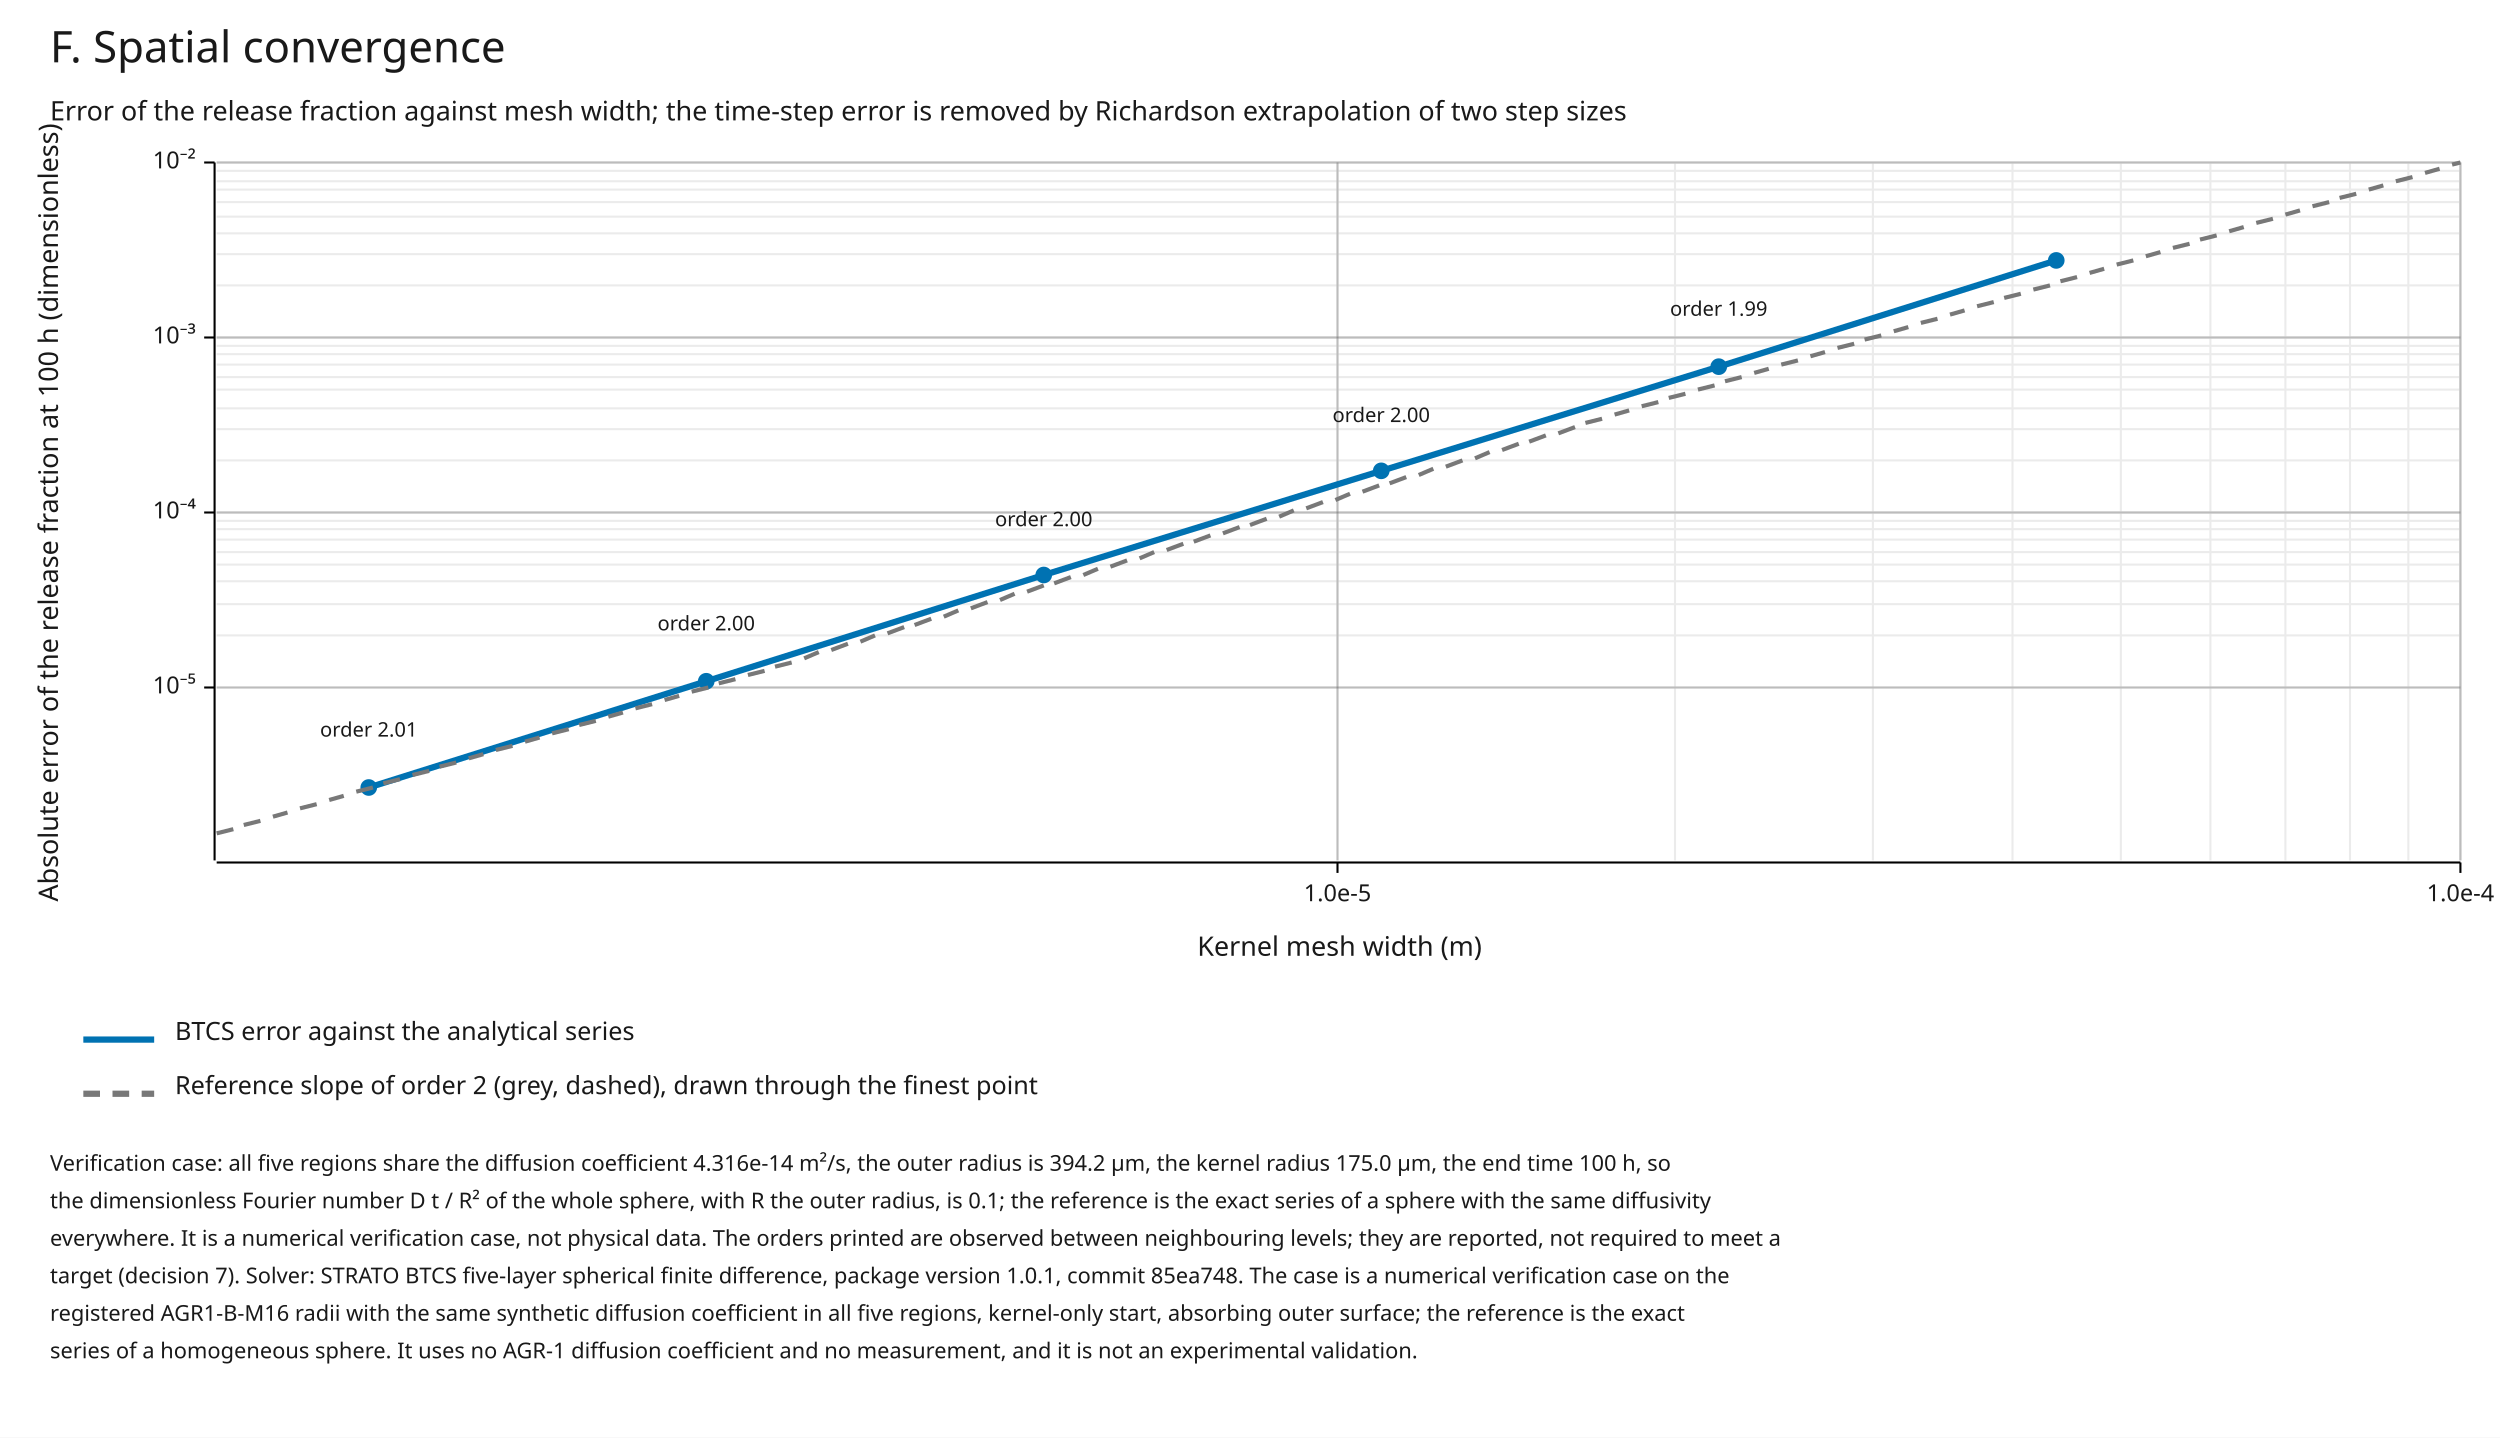
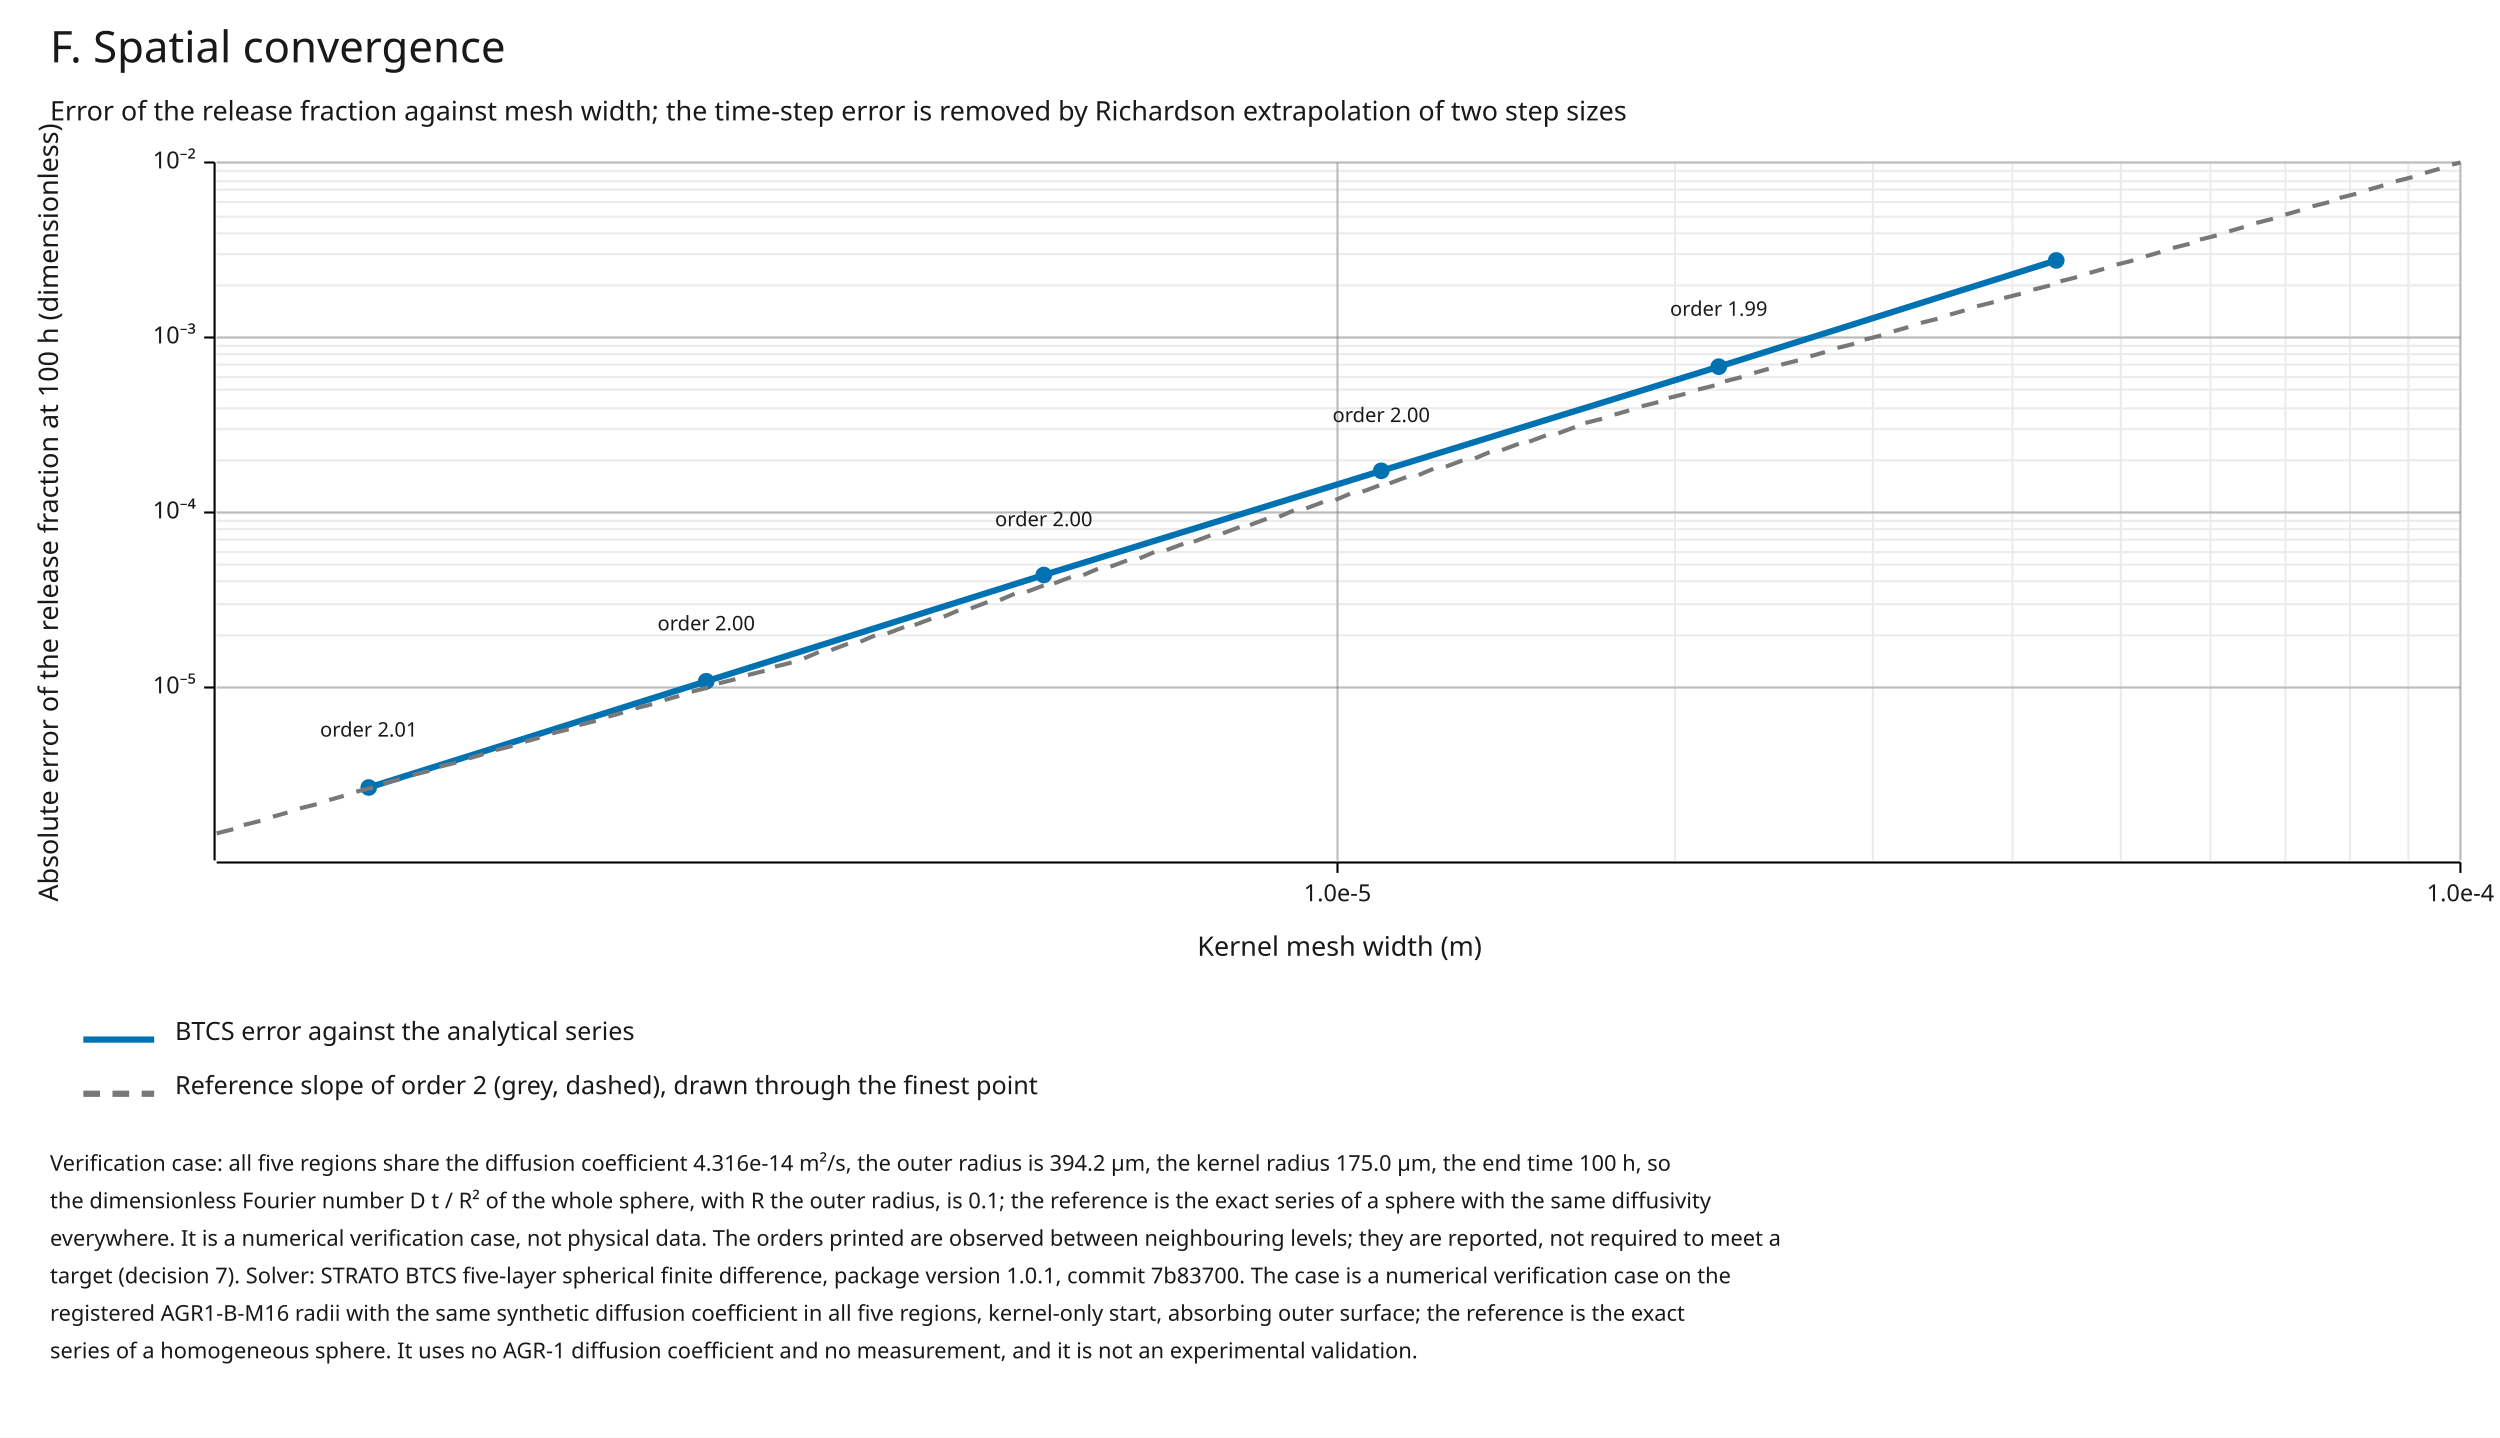
<svg xmlns="http://www.w3.org/2000/svg" width="1200" height="690" viewBox="0 0 1200 690">
  <rect x="0" y="0" width="1200" height="690" opacity="1" fill="#FFFFFF" stroke="none" />
  <text x="24" y="14" dy="0.76em" text-anchor="start" font-family="sans-serif" font-size="20.968" opacity="1" fill="#191919">
F. Spatial convergence
</text>
  <text x="24" y="48" dy="0.76em" text-anchor="start" font-family="sans-serif" font-size="12.903" opacity="1" fill="#191919">
Error of the release fraction against mesh width; the time-step error is removed by Richardson extrapolation of two step sizes
</text>
  <line opacity="1" stroke="#EBEBEB" stroke-width="1" x1="642" y1="413" x2="642" y2="78" />
  <line opacity="1" stroke="#EBEBEB" stroke-width="1" x1="804" y1="413" x2="804" y2="78" />
  <line opacity="1" stroke="#EBEBEB" stroke-width="1" x1="899" y1="413" x2="899" y2="78" />
  <line opacity="1" stroke="#EBEBEB" stroke-width="1" x1="966" y1="413" x2="966" y2="78" />
  <line opacity="1" stroke="#EBEBEB" stroke-width="1" x1="1018" y1="413" x2="1018" y2="78" />
  <line opacity="1" stroke="#EBEBEB" stroke-width="1" x1="1061" y1="413" x2="1061" y2="78" />
  <line opacity="1" stroke="#EBEBEB" stroke-width="1" x1="1097" y1="413" x2="1097" y2="78" />
  <line opacity="1" stroke="#EBEBEB" stroke-width="1" x1="1128" y1="413" x2="1128" y2="78" />
  <line opacity="1" stroke="#EBEBEB" stroke-width="1" x1="1156" y1="413" x2="1156" y2="78" />
  <line opacity="1" stroke="#EBEBEB" stroke-width="1" x1="1181" y1="413" x2="1181" y2="78" />
  <line opacity="1" stroke="#EBEBEB" stroke-width="1" x1="1181" y1="413" x2="1181" y2="78" />
  <line opacity="1" stroke="#EBEBEB" stroke-width="1" x1="104" y1="330" x2="1181" y2="330" />
  <line opacity="1" stroke="#EBEBEB" stroke-width="1" x1="104" y1="305" x2="1181" y2="305" />
  <line opacity="1" stroke="#EBEBEB" stroke-width="1" x1="104" y1="290" x2="1181" y2="290" />
  <line opacity="1" stroke="#EBEBEB" stroke-width="1" x1="104" y1="279" x2="1181" y2="279" />
  <line opacity="1" stroke="#EBEBEB" stroke-width="1" x1="104" y1="271" x2="1181" y2="271" />
  <line opacity="1" stroke="#EBEBEB" stroke-width="1" x1="104" y1="265" x2="1181" y2="265" />
  <line opacity="1" stroke="#EBEBEB" stroke-width="1" x1="104" y1="259" x2="1181" y2="259" />
  <line opacity="1" stroke="#EBEBEB" stroke-width="1" x1="104" y1="254" x2="1181" y2="254" />
  <line opacity="1" stroke="#EBEBEB" stroke-width="1" x1="104" y1="250" x2="1181" y2="250" />
  <line opacity="1" stroke="#EBEBEB" stroke-width="1" x1="104" y1="246" x2="1181" y2="246" />
  <line opacity="1" stroke="#EBEBEB" stroke-width="1" x1="104" y1="246" x2="1181" y2="246" />
  <line opacity="1" stroke="#EBEBEB" stroke-width="1" x1="104" y1="221" x2="1181" y2="221" />
  <line opacity="1" stroke="#EBEBEB" stroke-width="1" x1="104" y1="206" x2="1181" y2="206" />
  <line opacity="1" stroke="#EBEBEB" stroke-width="1" x1="104" y1="196" x2="1181" y2="196" />
  <line opacity="1" stroke="#EBEBEB" stroke-width="1" x1="104" y1="187" x2="1181" y2="187" />
  <line opacity="1" stroke="#EBEBEB" stroke-width="1" x1="104" y1="181" x2="1181" y2="181" />
  <line opacity="1" stroke="#EBEBEB" stroke-width="1" x1="104" y1="175" x2="1181" y2="175" />
  <line opacity="1" stroke="#EBEBEB" stroke-width="1" x1="104" y1="170" x2="1181" y2="170" />
  <line opacity="1" stroke="#EBEBEB" stroke-width="1" x1="104" y1="166" x2="1181" y2="166" />
  <line opacity="1" stroke="#EBEBEB" stroke-width="1" x1="104" y1="162" x2="1181" y2="162" />
  <line opacity="1" stroke="#EBEBEB" stroke-width="1" x1="104" y1="162" x2="1181" y2="162" />
  <line opacity="1" stroke="#EBEBEB" stroke-width="1" x1="104" y1="137" x2="1181" y2="137" />
  <line opacity="1" stroke="#EBEBEB" stroke-width="1" x1="104" y1="122" x2="1181" y2="122" />
  <line opacity="1" stroke="#EBEBEB" stroke-width="1" x1="104" y1="112" x2="1181" y2="112" />
  <line opacity="1" stroke="#EBEBEB" stroke-width="1" x1="104" y1="104" x2="1181" y2="104" />
  <line opacity="1" stroke="#EBEBEB" stroke-width="1" x1="104" y1="97" x2="1181" y2="97" />
  <line opacity="1" stroke="#EBEBEB" stroke-width="1" x1="104" y1="91" x2="1181" y2="91" />
  <line opacity="1" stroke="#EBEBEB" stroke-width="1" x1="104" y1="87" x2="1181" y2="87" />
  <line opacity="1" stroke="#EBEBEB" stroke-width="1" x1="104" y1="82" x2="1181" y2="82" />
  <line opacity="1" stroke="#EBEBEB" stroke-width="1" x1="104" y1="78" x2="1181" y2="78" />
  <line opacity="1" stroke="#EBEBEB" stroke-width="1" x1="104" y1="78" x2="1181" y2="78" />
  <text x="18" y="246" dy="0.76em" text-anchor="middle" font-family="sans-serif" font-size="12.903" opacity="1" fill="#191919" transform="rotate(270, 18, 246)">
Absolute error of the release fraction at 100 h (dimensionless)
</text>
  <text x="643" y="462" dy="-0.5ex" text-anchor="middle" font-family="sans-serif" font-size="12.903" opacity="1" fill="#191919">
Kernel mesh width (m)
</text>
  <line opacity="0.2" stroke="#000000" stroke-width="1" x1="642" y1="413" x2="642" y2="78" />
  <line opacity="0.2" stroke="#000000" stroke-width="1" x1="1181" y1="413" x2="1181" y2="78" />
  <line opacity="0.2" stroke="#000000" stroke-width="1" x1="104" y1="330" x2="1181" y2="330" />
  <line opacity="0.2" stroke="#000000" stroke-width="1" x1="104" y1="246" x2="1181" y2="246" />
  <line opacity="0.2" stroke="#000000" stroke-width="1" x1="104" y1="162" x2="1181" y2="162" />
  <line opacity="0.2" stroke="#000000" stroke-width="1" x1="104" y1="78" x2="1181" y2="78" />
  <polyline fill="none" opacity="1" stroke="#000000" stroke-width="1" points="103,78 103,413 " />
  <text x="94" y="330" dy="0.5ex" text-anchor="end" font-family="sans-serif" font-size="11.29" opacity="1" fill="#191919">
10⁻⁵
</text>
  <polyline fill="none" opacity="1" stroke="#000000" stroke-width="1" points="98,330 103,330 " />
  <text x="94" y="246" dy="0.5ex" text-anchor="end" font-family="sans-serif" font-size="11.29" opacity="1" fill="#191919">
10⁻⁴
</text>
  <polyline fill="none" opacity="1" stroke="#000000" stroke-width="1" points="98,246 103,246 " />
  <text x="94" y="162" dy="0.5ex" text-anchor="end" font-family="sans-serif" font-size="11.29" opacity="1" fill="#191919">
10⁻³
</text>
  <polyline fill="none" opacity="1" stroke="#000000" stroke-width="1" points="98,162 103,162 " />
  <text x="94" y="78" dy="0.5ex" text-anchor="end" font-family="sans-serif" font-size="11.29" opacity="1" fill="#191919">
10⁻²
</text>
  <polyline fill="none" opacity="1" stroke="#000000" stroke-width="1" points="98,78 103,78 " />
  <polyline fill="none" opacity="1" stroke="#000000" stroke-width="1" points="104,414 1181,414 " />
  <text x="642" y="424" dy="0.76em" text-anchor="middle" font-family="sans-serif" font-size="11.29" opacity="1" fill="#191919">
1.0e-5
</text>
  <polyline fill="none" opacity="1" stroke="#000000" stroke-width="1" points="642,414 642,419 " />
  <text x="1181" y="424" dy="0.76em" text-anchor="middle" font-family="sans-serif" font-size="11.29" opacity="1" fill="#191919">
1.0e-4
</text>
  <polyline fill="none" opacity="1" stroke="#000000" stroke-width="1" points="1181,414 1181,419 " />
  <polyline fill="none" opacity="1" stroke="#0072B2" stroke-width="3" points="987,125 825,176 663,226 501,276 339,327 177,378 " />
  <circle cx="987" cy="125" r="4" opacity="1" fill="#0072B2" stroke="none" stroke-width="1" />
  <circle cx="825" cy="176" r="4" opacity="1" fill="#0072B2" stroke="none" stroke-width="1" />
  <circle cx="663" cy="226" r="4" opacity="1" fill="#0072B2" stroke="none" stroke-width="1" />
  <circle cx="501" cy="276" r="4" opacity="1" fill="#0072B2" stroke="none" stroke-width="1" />
  <circle cx="339" cy="327" r="4" opacity="1" fill="#0072B2" stroke="none" stroke-width="1" />
  <circle cx="177" cy="378" r="4" opacity="1" fill="#0072B2" stroke="none" stroke-width="1" />
  <polyline fill="none" opacity="1" stroke="#787878" stroke-width="2" points="104,400 112,398 " />
  <polyline fill="none" opacity="1" stroke="#787878" stroke-width="2" points="117,396 125,394 " />
  <polyline fill="none" opacity="1" stroke="#787878" stroke-width="2" points="131,392 138,390 " />
  <polyline fill="none" opacity="1" stroke="#787878" stroke-width="2" points="144,388 152,386 " />
  <polyline fill="none" opacity="1" stroke="#787878" stroke-width="2" points="158,384 165,382 " />
  <polyline fill="none" opacity="1" stroke="#787878" stroke-width="2" points="171,380 179,378 " />
  <polyline fill="none" opacity="1" stroke="#787878" stroke-width="2" points="184,376 192,374 " />
  <polyline fill="none" opacity="1" stroke="#787878" stroke-width="2" points="198,372 206,370 " />
  <polyline fill="none" opacity="1" stroke="#787878" stroke-width="2" points="211,368 219,366 " />
  <polyline fill="none" opacity="1" stroke="#787878" stroke-width="2" points="225,364 232,362 " />
  <polyline fill="none" opacity="1" stroke="#787878" stroke-width="2" points="238,360 246,358 " />
  <polyline fill="none" opacity="1" stroke="#787878" stroke-width="2" points="252,356 259,354 " />
  <polyline fill="none" opacity="1" stroke="#787878" stroke-width="2" points="265,352 273,350 " />
  <polyline fill="none" opacity="1" stroke="#787878" stroke-width="2" points="278,348 286,346 " />
  <polyline fill="none" opacity="1" stroke="#787878" stroke-width="2" points="292,344 299,342 " />
  <polyline fill="none" opacity="1" stroke="#787878" stroke-width="2" points="305,340 313,338 " />
  <polyline fill="none" opacity="1" stroke="#787878" stroke-width="2" points="319,336 326,334 " />
  <polyline fill="none" opacity="1" stroke="#787878" stroke-width="2" points="332,332 340,330 " />
  <polyline fill="none" opacity="1" stroke="#787878" stroke-width="2" points="345,328 353,326 " />
  <polyline fill="none" opacity="1" stroke="#787878" stroke-width="2" points="359,324 367,322 " />
  <polyline fill="none" opacity="1" stroke="#787878" stroke-width="2" points="372,320 380,318 " />
  <polyline fill="none" opacity="1" stroke="#787878" stroke-width="2" points="386,316 393,313 " />
  <polyline fill="none" opacity="1" stroke="#787878" stroke-width="2" points="399,312 407,309 " />
  <polyline fill="none" opacity="1" stroke="#787878" stroke-width="2" points="413,308 420,305 " />
  <polyline fill="none" opacity="1" stroke="#787878" stroke-width="2" points="426,304 434,301 " />
  <polyline fill="none" opacity="1" stroke="#787878" stroke-width="2" points="439,300 447,297 " />
  <polyline fill="none" opacity="1" stroke="#787878" stroke-width="2" points="453,296 460,293 " />
  <polyline fill="none" opacity="1" stroke="#787878" stroke-width="2" points="466,292 474,289 " />
  <polyline fill="none" opacity="1" stroke="#787878" stroke-width="2" points="480,288 487,285 " />
  <polyline fill="none" opacity="1" stroke="#787878" stroke-width="2" points="493,284 501,281 " />
  <polyline fill="none" opacity="1" stroke="#787878" stroke-width="2" points="506,280 514,277 " />
  <polyline fill="none" opacity="1" stroke="#787878" stroke-width="2" points="520,276 527,273 " />
  <polyline fill="none" opacity="1" stroke="#787878" stroke-width="2" points="533,272 541,269 " />
  <polyline fill="none" opacity="1" stroke="#787878" stroke-width="2" points="547,268 554,265 " />
  <polyline fill="none" opacity="1" stroke="#787878" stroke-width="2" points="560,264 568,261 " />
  <polyline fill="none" opacity="1" stroke="#787878" stroke-width="2" points="573,260 581,257 " />
  <polyline fill="none" opacity="1" stroke="#787878" stroke-width="2" points="587,256 595,253 " />
  <polyline fill="none" opacity="1" stroke="#787878" stroke-width="2" points="600,252 608,249 " />
  <polyline fill="none" opacity="1" stroke="#787878" stroke-width="2" points="614,248 621,245 " />
  <polyline fill="none" opacity="1" stroke="#787878" stroke-width="2" points="627,244 635,241 " />
  <polyline fill="none" opacity="1" stroke="#787878" stroke-width="2" points="641,240 648,237 " />
  <polyline fill="none" opacity="1" stroke="#787878" stroke-width="2" points="654,236 662,233 " />
  <polyline fill="none" opacity="1" stroke="#787878" stroke-width="2" points="667,232 675,229 " />
  <polyline fill="none" opacity="1" stroke="#787878" stroke-width="2" points="681,228 688,225 " />
  <polyline fill="none" opacity="1" stroke="#787878" stroke-width="2" points="694,224 702,221 " />
  <polyline fill="none" opacity="1" stroke="#787878" stroke-width="2" points="708,220 715,217 " />
  <polyline fill="none" opacity="1" stroke="#787878" stroke-width="2" points="721,216 729,213 " />
  <polyline fill="none" opacity="1" stroke="#787878" stroke-width="2" points="734,212 742,209 " />
  <polyline fill="none" opacity="1" stroke="#787878" stroke-width="2" points="748,208 756,205 " />
  <polyline fill="none" opacity="1" stroke="#787878" stroke-width="2" points="761,203 769,201 " />
  <polyline fill="none" opacity="1" stroke="#787878" stroke-width="2" points="775,199 782,197 " />
  <polyline fill="none" opacity="1" stroke="#787878" stroke-width="2" points="788,195 796,193 " />
  <polyline fill="none" opacity="1" stroke="#787878" stroke-width="2" points="801,191 809,189 " />
  <polyline fill="none" opacity="1" stroke="#787878" stroke-width="2" points="815,187 823,185 " />
  <polyline fill="none" opacity="1" stroke="#787878" stroke-width="2" points="828,183 836,181 " />
  <polyline fill="none" opacity="1" stroke="#787878" stroke-width="2" points="842,179 849,177 " />
  <polyline fill="none" opacity="1" stroke="#787878" stroke-width="2" points="855,175 863,173 " />
  <polyline fill="none" opacity="1" stroke="#787878" stroke-width="2" points="869,171 876,169 " />
  <polyline fill="none" opacity="1" stroke="#787878" stroke-width="2" points="882,167 890,165 " />
  <polyline fill="none" opacity="1" stroke="#787878" stroke-width="2" points="895,163 903,161 " />
  <polyline fill="none" opacity="1" stroke="#787878" stroke-width="2" points="909,159 916,157 " />
  <polyline fill="none" opacity="1" stroke="#787878" stroke-width="2" points="922,155 930,153 " />
  <polyline fill="none" opacity="1" stroke="#787878" stroke-width="2" points="936,151 943,149 " />
  <polyline fill="none" opacity="1" stroke="#787878" stroke-width="2" points="949,147 957,145 " />
  <polyline fill="none" opacity="1" stroke="#787878" stroke-width="2" points="962,143 970,141 " />
  <polyline fill="none" opacity="1" stroke="#787878" stroke-width="2" points="976,139 984,137 " />
  <polyline fill="none" opacity="1" stroke="#787878" stroke-width="2" points="989,135 997,133 " />
  <polyline fill="none" opacity="1" stroke="#787878" stroke-width="2" points="1003,131 1010,129 " />
  <polyline fill="none" opacity="1" stroke="#787878" stroke-width="2" points="1016,127 1024,125 " />
  <polyline fill="none" opacity="1" stroke="#787878" stroke-width="2" points="1030,123 1037,121 " />
  <polyline fill="none" opacity="1" stroke="#787878" stroke-width="2" points="1043,119 1051,117 " />
  <polyline fill="none" opacity="1" stroke="#787878" stroke-width="2" points="1056,115 1064,113 " />
  <polyline fill="none" opacity="1" stroke="#787878" stroke-width="2" points="1070,111 1077,109 " />
  <polyline fill="none" opacity="1" stroke="#787878" stroke-width="2" points="1083,107 1091,105 " />
  <polyline fill="none" opacity="1" stroke="#787878" stroke-width="2" points="1097,103 1104,101 " />
  <polyline fill="none" opacity="1" stroke="#787878" stroke-width="2" points="1110,99 1118,97 " />
  <polyline fill="none" opacity="1" stroke="#787878" stroke-width="2" points="1123,95 1131,93 " />
  <polyline fill="none" opacity="1" stroke="#787878" stroke-width="2" points="1137,91 1144,89 " />
  <polyline fill="none" opacity="1" stroke="#787878" stroke-width="2" points="1150,87 1158,85 " />
  <polyline fill="none" opacity="1" stroke="#787878" stroke-width="2" points="1164,83 1171,81 " />
  <polyline fill="none" opacity="1" stroke="#787878" stroke-width="2" points="1177,79 1181,78 " />
  <text x="825" y="154" dy="-0.5ex" text-anchor="middle" font-family="sans-serif" font-size="9.677" opacity="1" fill="#191919">
order 1.99
</text>
  <text x="663" y="205" dy="-0.5ex" text-anchor="middle" font-family="sans-serif" font-size="9.677" opacity="1" fill="#191919">
order 2.00
</text>
  <text x="501" y="255" dy="-0.5ex" text-anchor="middle" font-family="sans-serif" font-size="9.677" opacity="1" fill="#191919">
order 2.00
</text>
  <text x="339" y="305" dy="-0.5ex" text-anchor="middle" font-family="sans-serif" font-size="9.677" opacity="1" fill="#191919">
order 2.00
</text>
  <text x="177" y="356" dy="-0.5ex" text-anchor="middle" font-family="sans-serif" font-size="9.677" opacity="1" fill="#191919">
order 2.01
</text>
  <polyline fill="none" opacity="1" stroke="#0072B2" stroke-width="3" points="40,499 74,499 " />
  <text x="84" y="490" dy="0.76em" text-anchor="start" font-family="sans-serif" font-size="12.097" opacity="1" fill="#191919">
BTCS error against the analytical series
</text>
  <polyline fill="none" opacity="1" stroke="#787878" stroke-width="3" points="40,525 48,525 " />
  <polyline fill="none" opacity="1" stroke="#787878" stroke-width="3" points="54,525 62,525 " />
  <polyline fill="none" opacity="1" stroke="#787878" stroke-width="3" points="68,525 74,525 " />
  <text x="84" y="516" dy="0.76em" text-anchor="start" font-family="sans-serif" font-size="12.097" opacity="1" fill="#191919">
Reference slope of order 2 (grey, dashed), drawn through the finest point
</text>
  <text x="24" y="554" dy="0.76em" text-anchor="start" font-family="sans-serif" font-size="10.484" opacity="1" fill="#191919">
Verification case: all five regions share the diffusion coefficient 4.316e-14 m²/s, the outer radius is 394.2 µm, the kernel radius 175.0 µm, the end time 100 h, so
</text>
  <text x="24" y="572" dy="0.76em" text-anchor="start" font-family="sans-serif" font-size="10.484" opacity="1" fill="#191919">
the dimensionless Fourier number D t / R² of the whole sphere, with R the outer radius, is 0.1; the reference is the exact series of a sphere with the same diffusivity
</text>
  <text x="24" y="590" dy="0.76em" text-anchor="start" font-family="sans-serif" font-size="10.484" opacity="1" fill="#191919">
everywhere. It is a numerical verification case, not physical data. The orders printed are observed between neighbouring levels; they are reported, not required to meet a
</text>
  <text x="24" y="608" dy="0.76em" text-anchor="start" font-family="sans-serif" font-size="10.484" opacity="1" fill="#191919">
- target (decision 7). Solver: STRATO BTCS five-layer spherical finite difference, package version 1.0.1, commit 85ea748. The case is a numerical verification case on the
+ target (decision 7). Solver: STRATO BTCS five-layer spherical finite difference, package version 1.0.1, commit 7b83700. The case is a numerical verification case on the
</text>
  <text x="24" y="626" dy="0.76em" text-anchor="start" font-family="sans-serif" font-size="10.484" opacity="1" fill="#191919">
registered AGR1-B-M16 radii with the same synthetic diffusion coefficient in all five regions, kernel-only start, absorbing outer surface; the reference is the exact
</text>
  <text x="24" y="644" dy="0.76em" text-anchor="start" font-family="sans-serif" font-size="10.484" opacity="1" fill="#191919">
series of a homogeneous sphere. It uses no AGR-1 diffusion coefficient and no measurement, and it is not an experimental validation.
</text>
</svg>
